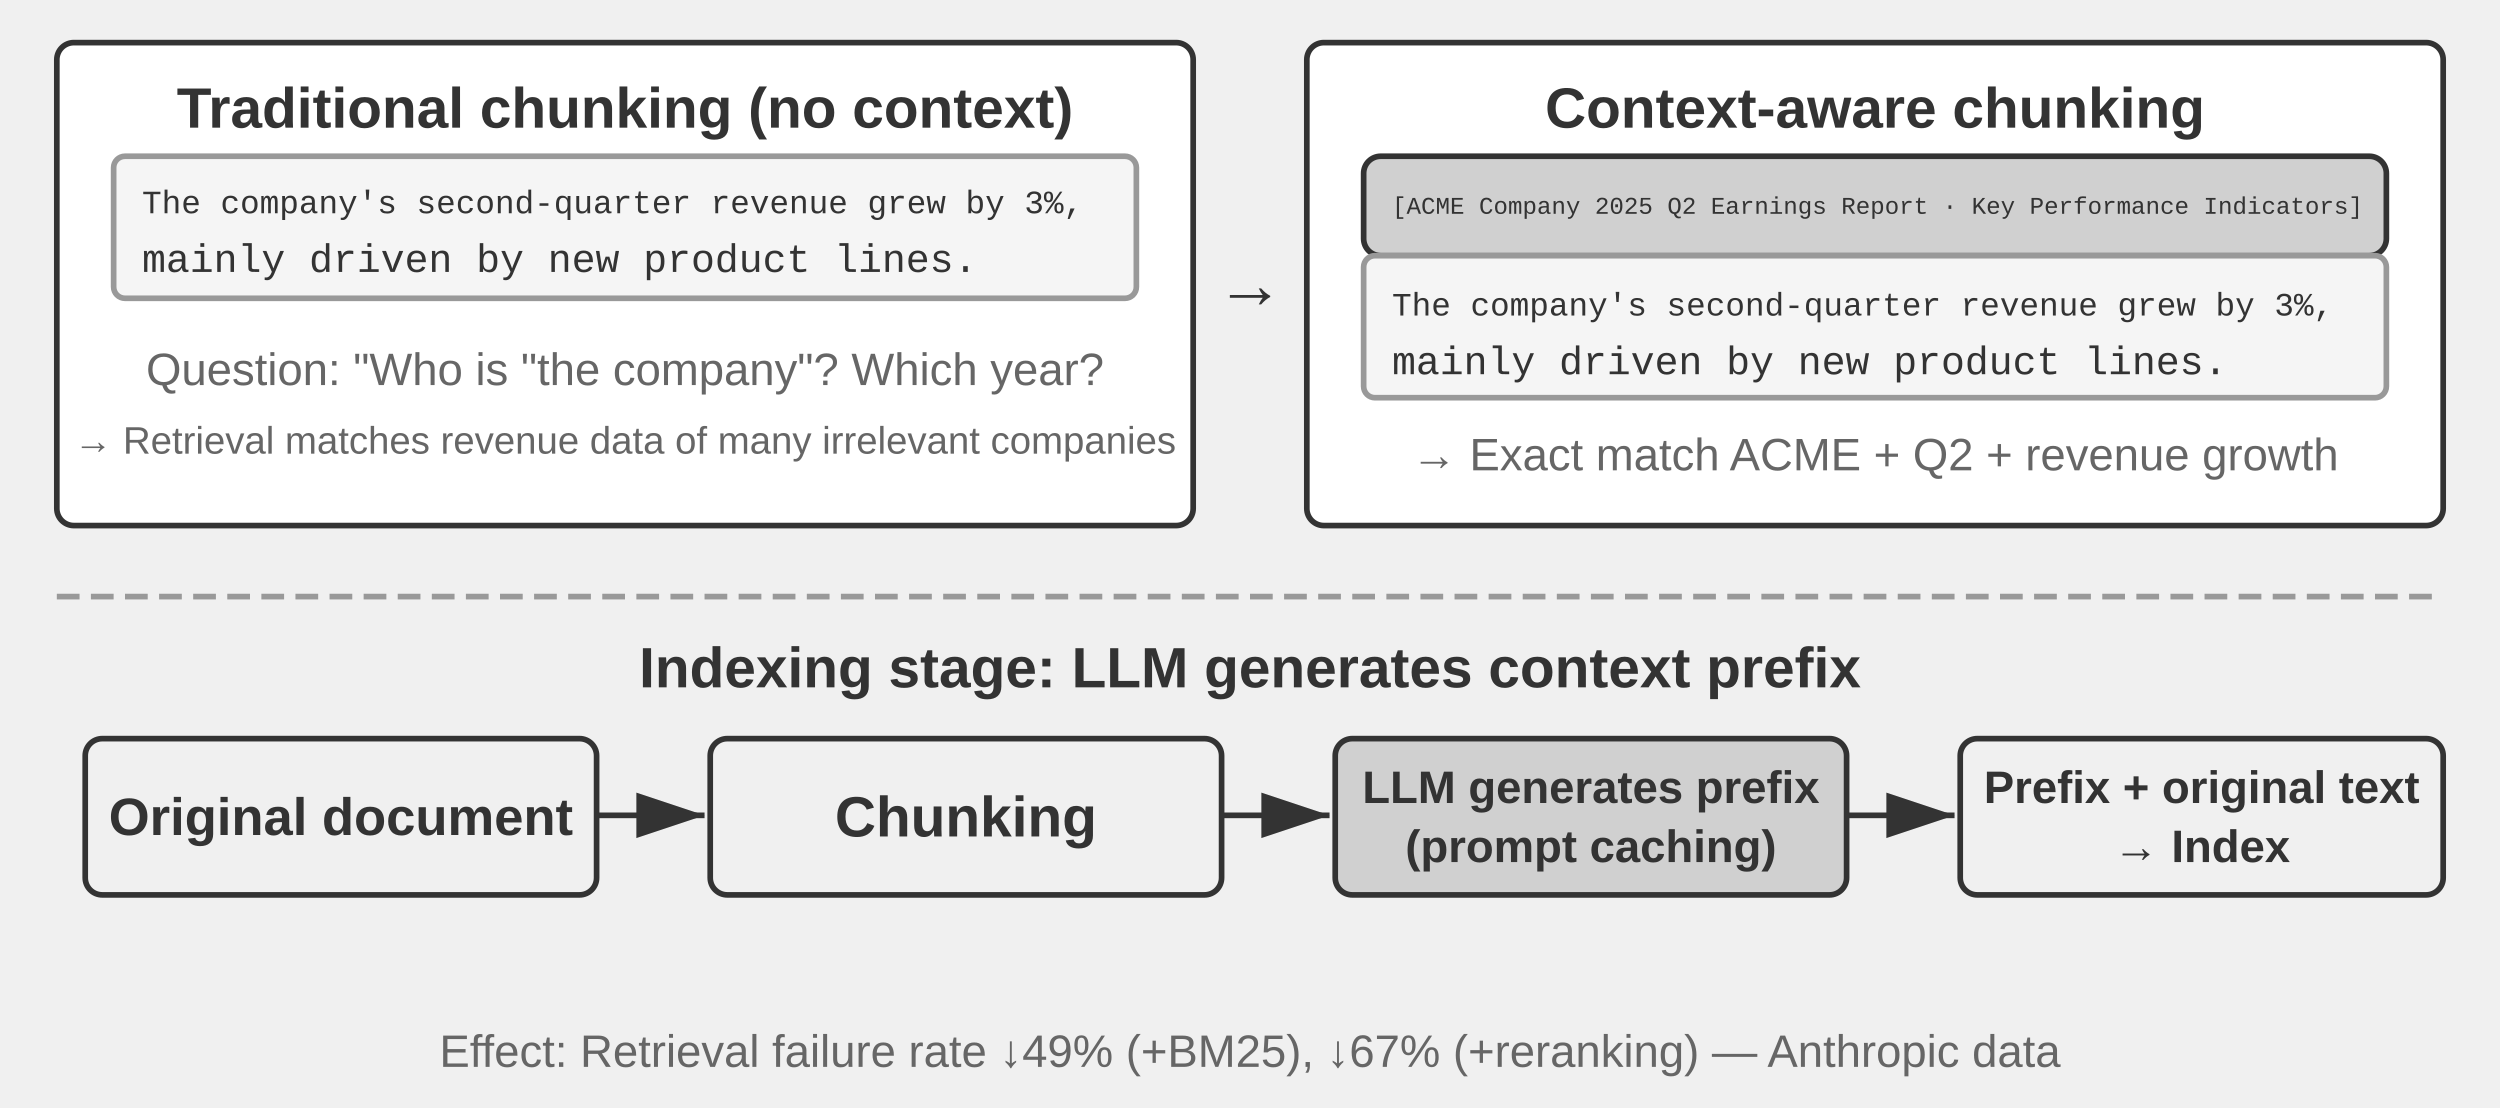
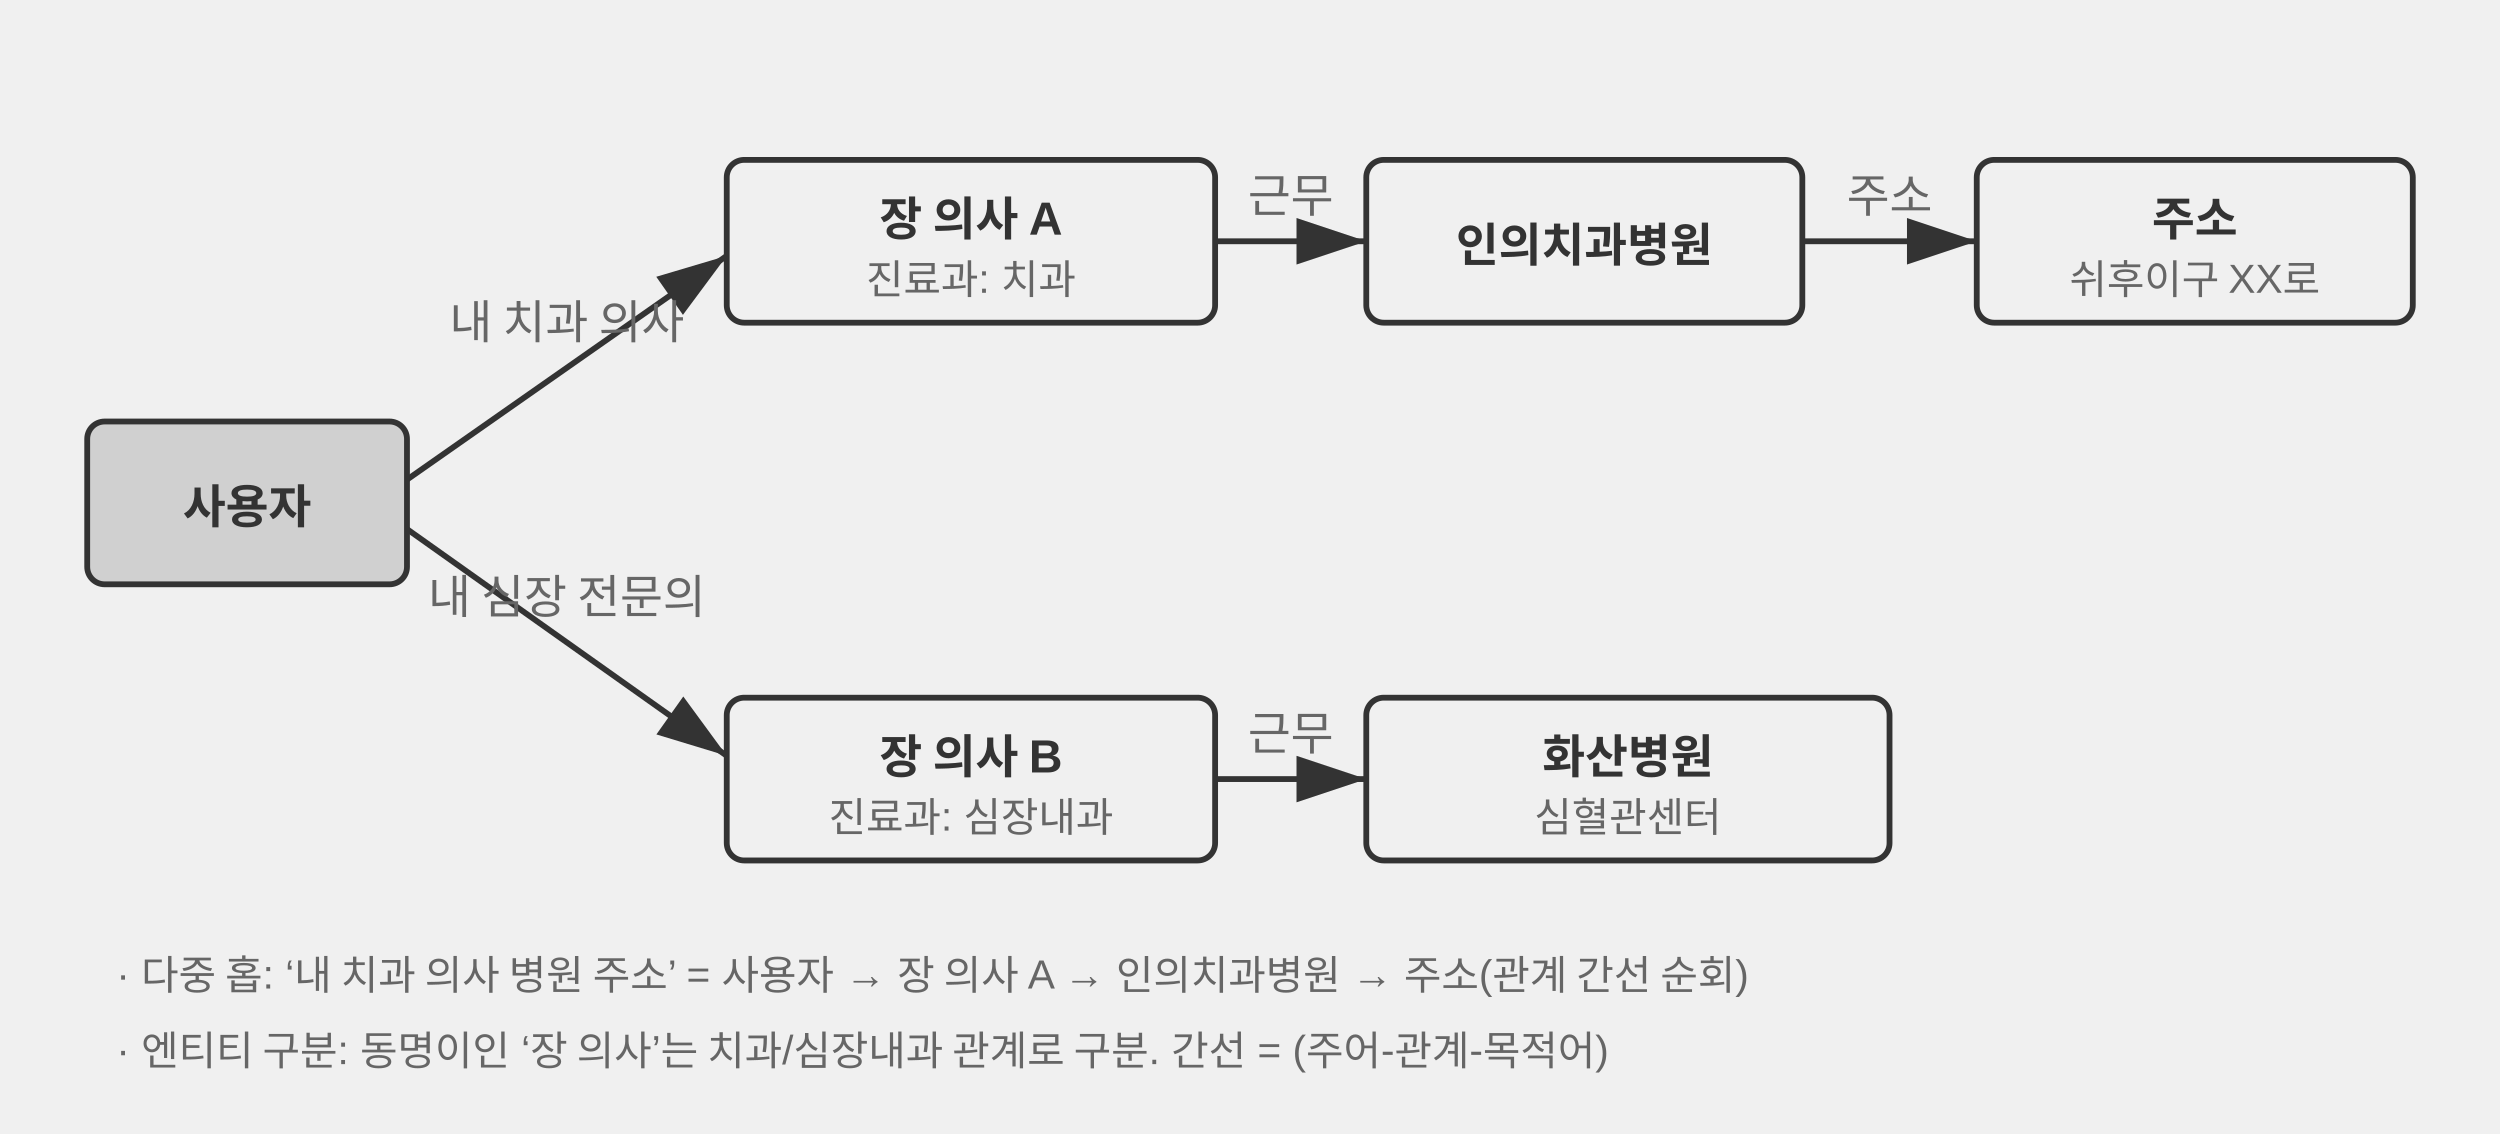
- <svg xmlns="http://www.w3.org/2000/svg" viewBox="0 40 880 390" width="880" height="390" style="background:#ffffff">
+ <svg xmlns="http://www.w3.org/2000/svg" viewBox="0 40 860 390" width="860" height="390" style="background:#ffffff">
  <defs>
    <marker id="ah" markerWidth="12" markerHeight="8" refX="12" refY="4" orient="auto">
      <polygon points="0 0, 12 4, 0 8" fill="#333333" />
    </marker>
    <marker id="ah-light" markerWidth="12" markerHeight="8" refX="12" refY="4" orient="auto">
      <polygon points="0 0, 12 4, 0 8" fill="#999999" />
    </marker>
  </defs>
-   <rect x="20" y="55" width="400" height="170" rx="6" fill="#ffffff" stroke="#333333" stroke-width="2" />
-   <text x="220" y="78" font-family="Arial, 'Helvetica Neue', Helvetica, 'PingFang SC', 'Microsoft YaHei', sans-serif" font-size="20" fill="#333333" text-anchor="middle" dominant-baseline="central" font-weight="bold">Traditional chunking (no context)</text>
-   <rect x="40" y="95" width="360" height="50" rx="4" fill="#f5f5f5" stroke="#999999" stroke-width="2" />
-   <text x="50" y="112" font-family="'Courier New', Courier, monospace" font-size="11.5" fill="#333333" text-anchor="start" dominant-baseline="central">The company's second-quarter revenue grew by 3%,</text>
-   <text x="50" y="132" font-family="'Courier New', Courier, monospace" font-size="14" fill="#333333" text-anchor="start" dominant-baseline="central">mainly driven by new product lines.</text>
-   <text x="220" y="170" font-family="Arial, 'Helvetica Neue', Helvetica, 'PingFang SC', 'Microsoft YaHei', sans-serif" font-size="16" fill="#666666" text-anchor="middle" dominant-baseline="central" font-weight="normal">Question: "Who is "the company"? Which year?</text>
-   <text x="220" y="195" font-family="Arial, 'Helvetica Neue', Helvetica, 'PingFang SC', 'Microsoft YaHei', sans-serif" font-size="13.5" fill="#666666" text-anchor="middle" dominant-baseline="central" font-weight="normal">→ Retrieval matches revenue data of many irrelevant companies</text>
-   <rect x="460" y="55" width="400" height="170" rx="6" fill="#ffffff" stroke="#333333" stroke-width="2" />
-   <text x="660" y="78" font-family="Arial, 'Helvetica Neue', Helvetica, 'PingFang SC', 'Microsoft YaHei', sans-serif" font-size="20" fill="#333333" text-anchor="middle" dominant-baseline="central" font-weight="bold">Context-aware chunking</text>
-   <rect x="480" y="95" width="360" height="35" rx="6" fill="#d0d0d0" stroke="#333333" stroke-width="2" />
-   <text x="490" y="113" font-family="'Courier New', Courier, monospace" font-size="8.5" fill="#333333" text-anchor="start" dominant-baseline="central">[ACME Company 2025 Q2 Earnings Report · Key Performance Indicators]</text>
-   <rect x="480" y="130" width="360" height="50" rx="4" fill="#f5f5f5" stroke="#999999" stroke-width="2" />
-   <text x="490" y="148" font-family="'Courier New', Courier, monospace" font-size="11.5" fill="#333333" text-anchor="start" dominant-baseline="central">The company's second-quarter revenue grew by 3%,</text>
-   <text x="490" y="168" font-family="'Courier New', Courier, monospace" font-size="14" fill="#333333" text-anchor="start" dominant-baseline="central">mainly driven by new product lines.</text>
-   <text x="660" y="200" font-family="Arial, 'Helvetica Neue', Helvetica, 'PingFang SC', 'Microsoft YaHei', sans-serif" font-size="16" fill="#666666" text-anchor="middle" dominant-baseline="central" font-weight="normal">→ Exact match ACME + Q2 + revenue growth</text>
-   <text x="440" y="140" font-family="Arial, 'Helvetica Neue', Helvetica, 'PingFang SC', 'Microsoft YaHei', sans-serif" font-size="24" fill="#333333" text-anchor="middle" dominant-baseline="central" font-weight="bold">→</text>
-   <line x1="20" y1="250" x2="860" y2="250" stroke="#999999" stroke-width="2" stroke-dasharray="8,4" />
-   <text x="440.0" y="275" font-family="Arial, 'Helvetica Neue', Helvetica, 'PingFang SC', 'Microsoft YaHei', sans-serif" font-size="20" fill="#333333" text-anchor="middle" dominant-baseline="central" font-weight="bold">Indexing stage: LLM generates context prefix</text>
-   <rect x="30" y="300" width="180" height="55" rx="6" fill="#f0f0f0" stroke="#333333" stroke-width="2" />
-   <text x="120.0" y="327.5" font-family="Arial, 'Helvetica Neue', Helvetica, 'PingFang SC', 'Microsoft YaHei', sans-serif" font-size="18.5" fill="#333333" text-anchor="middle" dominant-baseline="central" font-weight="bold">Original document</text>
-   <line x1="210" y1="327" x2="248" y2="327" stroke="#333333" stroke-width="2" marker-end="url(#ah)" />
-   <rect x="250" y="300" width="180" height="55" rx="6" fill="#f0f0f0" stroke="#333333" stroke-width="2" />
-   <text x="340.0" y="327.5" font-family="Arial, 'Helvetica Neue', Helvetica, 'PingFang SC', 'Microsoft YaHei', sans-serif" font-size="20" fill="#333333" text-anchor="middle" dominant-baseline="central" font-weight="bold">Chunking</text>
-   <line x1="430" y1="327" x2="468" y2="327" stroke="#333333" stroke-width="2" marker-end="url(#ah)" />
-   <rect x="470" y="300" width="180" height="55" rx="6" fill="#d0d0d0" stroke="#333333" stroke-width="2" />
-   <text x="560.0" y="317.1" font-family="Arial, 'Helvetica Neue', Helvetica, 'PingFang SC', 'Microsoft YaHei', sans-serif" font-size="16" fill="#333333" text-anchor="middle" dominant-baseline="central" font-weight="bold">LLM generates prefix</text>
-   <text x="560.0" y="337.9" font-family="Arial, 'Helvetica Neue', Helvetica, 'PingFang SC', 'Microsoft YaHei', sans-serif" font-size="16" fill="#333333" text-anchor="middle" dominant-baseline="central" font-weight="bold">(prompt caching)</text>
-   <line x1="650" y1="327" x2="688" y2="327" stroke="#333333" stroke-width="2" marker-end="url(#ah)" />
-   <rect x="690" y="300" width="170" height="55" rx="6" fill="#f0f0f0" stroke="#333333" stroke-width="2" />
-   <text x="775.0" y="317.1" font-family="Arial, 'Helvetica Neue', Helvetica, 'PingFang SC', 'Microsoft YaHei', sans-serif" font-size="16" fill="#333333" text-anchor="middle" dominant-baseline="central" font-weight="bold">Prefix + original text</text>
-   <text x="775.0" y="337.9" font-family="Arial, 'Helvetica Neue', Helvetica, 'PingFang SC', 'Microsoft YaHei', sans-serif" font-size="16" fill="#333333" text-anchor="middle" dominant-baseline="central" font-weight="bold">→ Index</text>
-   <text x="440.0" y="410" font-family="Arial, 'Helvetica Neue', Helvetica, 'PingFang SC', 'Microsoft YaHei', sans-serif" font-size="16" fill="#666666" text-anchor="middle" dominant-baseline="central" font-weight="normal">Effect: Retrieval failure rate ↓49% (+BM25), ↓67% (+reranking) — Anthropic data</text>
+   <rect x="30" y="185" width="110" height="56" rx="6" fill="#d0d0d0" stroke="#333333" stroke-width="2" />
+   <text x="85.0" y="213.0" font-family="'Apple SD Gothic Neo', 'Malgun Gothic', Arial, sans-serif" font-size="16" fill="#333333" text-anchor="middle" dominant-baseline="central" font-weight="bold">사용자</text>
+   <rect x="250" y="95" width="168" height="56" rx="6" fill="#f0f0f0" stroke="#333333" stroke-width="2" />
+   <text x="334.0" y="114.0" font-family="'Apple SD Gothic Neo', 'Malgun Gothic', Arial, sans-serif" font-size="16" fill="#333333" text-anchor="middle" dominant-baseline="central" font-weight="bold">장 의사 A</text>
+   <text x="334.0" y="135.0" font-family="'Apple SD Gothic Neo', 'Malgun Gothic', Arial, sans-serif" font-size="14" fill="#666666" text-anchor="middle" dominant-baseline="central" font-weight="normal">진료과: 치과</text>
+   <rect x="470" y="95" width="150" height="56" rx="6" fill="#f0f0f0" stroke="#333333" stroke-width="2" />
+   <text x="545.0" y="123.0" font-family="'Apple SD Gothic Neo', 'Malgun Gothic', Arial, sans-serif" font-size="16" fill="#333333" text-anchor="middle" dominant-baseline="central" font-weight="bold">인의치과병원</text>
+   <rect x="680" y="95" width="150" height="56" rx="6" fill="#f0f0f0" stroke="#333333" stroke-width="2" />
+   <text x="755.0" y="114.0" font-family="'Apple SD Gothic Neo', 'Malgun Gothic', Arial, sans-serif" font-size="16" fill="#333333" text-anchor="middle" dominant-baseline="central" font-weight="bold">주소</text>
+   <text x="755.0" y="135.0" font-family="'Apple SD Gothic Neo', 'Malgun Gothic', Arial, sans-serif" font-size="14" fill="#666666" text-anchor="middle" dominant-baseline="central" font-weight="normal">쉬후이구 XX로</text>
+   <rect x="250" y="280" width="168" height="56" rx="6" fill="#f0f0f0" stroke="#333333" stroke-width="2" />
+   <text x="334.0" y="299.0" font-family="'Apple SD Gothic Neo', 'Malgun Gothic', Arial, sans-serif" font-size="16" fill="#333333" text-anchor="middle" dominant-baseline="central" font-weight="bold">장 의사 B</text>
+   <text x="334.0" y="320.0" font-family="'Apple SD Gothic Neo', 'Malgun Gothic', Arial, sans-serif" font-size="14" fill="#666666" text-anchor="middle" dominant-baseline="central" font-weight="normal">진료과: 심장내과</text>
+   <rect x="470" y="280" width="180" height="56" rx="6" fill="#f0f0f0" stroke="#333333" stroke-width="2" />
+   <text x="560.0" y="299.0" font-family="'Apple SD Gothic Neo', 'Malgun Gothic', Arial, sans-serif" font-size="16" fill="#333333" text-anchor="middle" dominant-baseline="central" font-weight="bold">화산병원</text>
+   <text x="560.0" y="320.0" font-family="'Apple SD Gothic Neo', 'Malgun Gothic', Arial, sans-serif" font-size="14" fill="#666666" text-anchor="middle" dominant-baseline="central" font-weight="normal">심혈관센터</text>
+   <line x1="140" y1="205" x2="250" y2="128" stroke="#333333" stroke-width="2" marker-end="url(#ah)" />
+   <text x="195.0" y="156.5" font-family="'Apple SD Gothic Neo', 'Malgun Gothic', Arial, sans-serif" font-size="16" fill="#666666" text-anchor="middle">내 치과 의사</text>
+   <line x1="140" y1="222" x2="250" y2="300" stroke="#333333" stroke-width="2" marker-end="url(#ah)" />
+   <text x="195.0" y="251.0" font-family="'Apple SD Gothic Neo', 'Malgun Gothic', Arial, sans-serif" font-size="16" fill="#666666" text-anchor="middle">내 심장 전문의</text>
+   <line x1="418" y1="123" x2="470" y2="123" stroke="#333333" stroke-width="2" marker-end="url(#ah)" />
+   <text x="444.0" y="113.0" font-family="'Apple SD Gothic Neo', 'Malgun Gothic', Arial, sans-serif" font-size="16" fill="#666666" text-anchor="middle">근무</text>
+   <line x1="620" y1="123" x2="680" y2="123" stroke="#333333" stroke-width="2" marker-end="url(#ah)" />
+   <text x="650.0" y="113.0" font-family="'Apple SD Gothic Neo', 'Malgun Gothic', Arial, sans-serif" font-size="16" fill="#666666" text-anchor="middle">주소</text>
+   <line x1="418" y1="308" x2="470" y2="308" stroke="#333333" stroke-width="2" marker-end="url(#ah)" />
+   <text x="444.0" y="298.0" font-family="'Apple SD Gothic Neo', 'Malgun Gothic', Arial, sans-serif" font-size="16" fill="#666666" text-anchor="middle">근무</text>
+   <text x="40" y="372" font-family="'Apple SD Gothic Neo', 'Malgun Gothic', Arial, sans-serif" font-size="14" fill="#666666" text-anchor="start" dominant-baseline="central" font-weight="normal">· 다중 홉: ‘내 치과 의사 병원 주소’ = 사용자 → 장 의사 A → 인의치과병원 → 주소(관계 간선 순회)</text>
+   <text x="40" y="398" font-family="'Apple SD Gothic Neo', 'Malgun Gothic', Arial, sans-serif" font-size="14" fill="#666666" text-anchor="start" dominant-baseline="central" font-weight="normal">· 엔티티 구분: 동명이인 ‘장 의사’는 치과/심장내과 관계로 구분. 간선 = (주어-관계-목적어)</text>
</svg>
